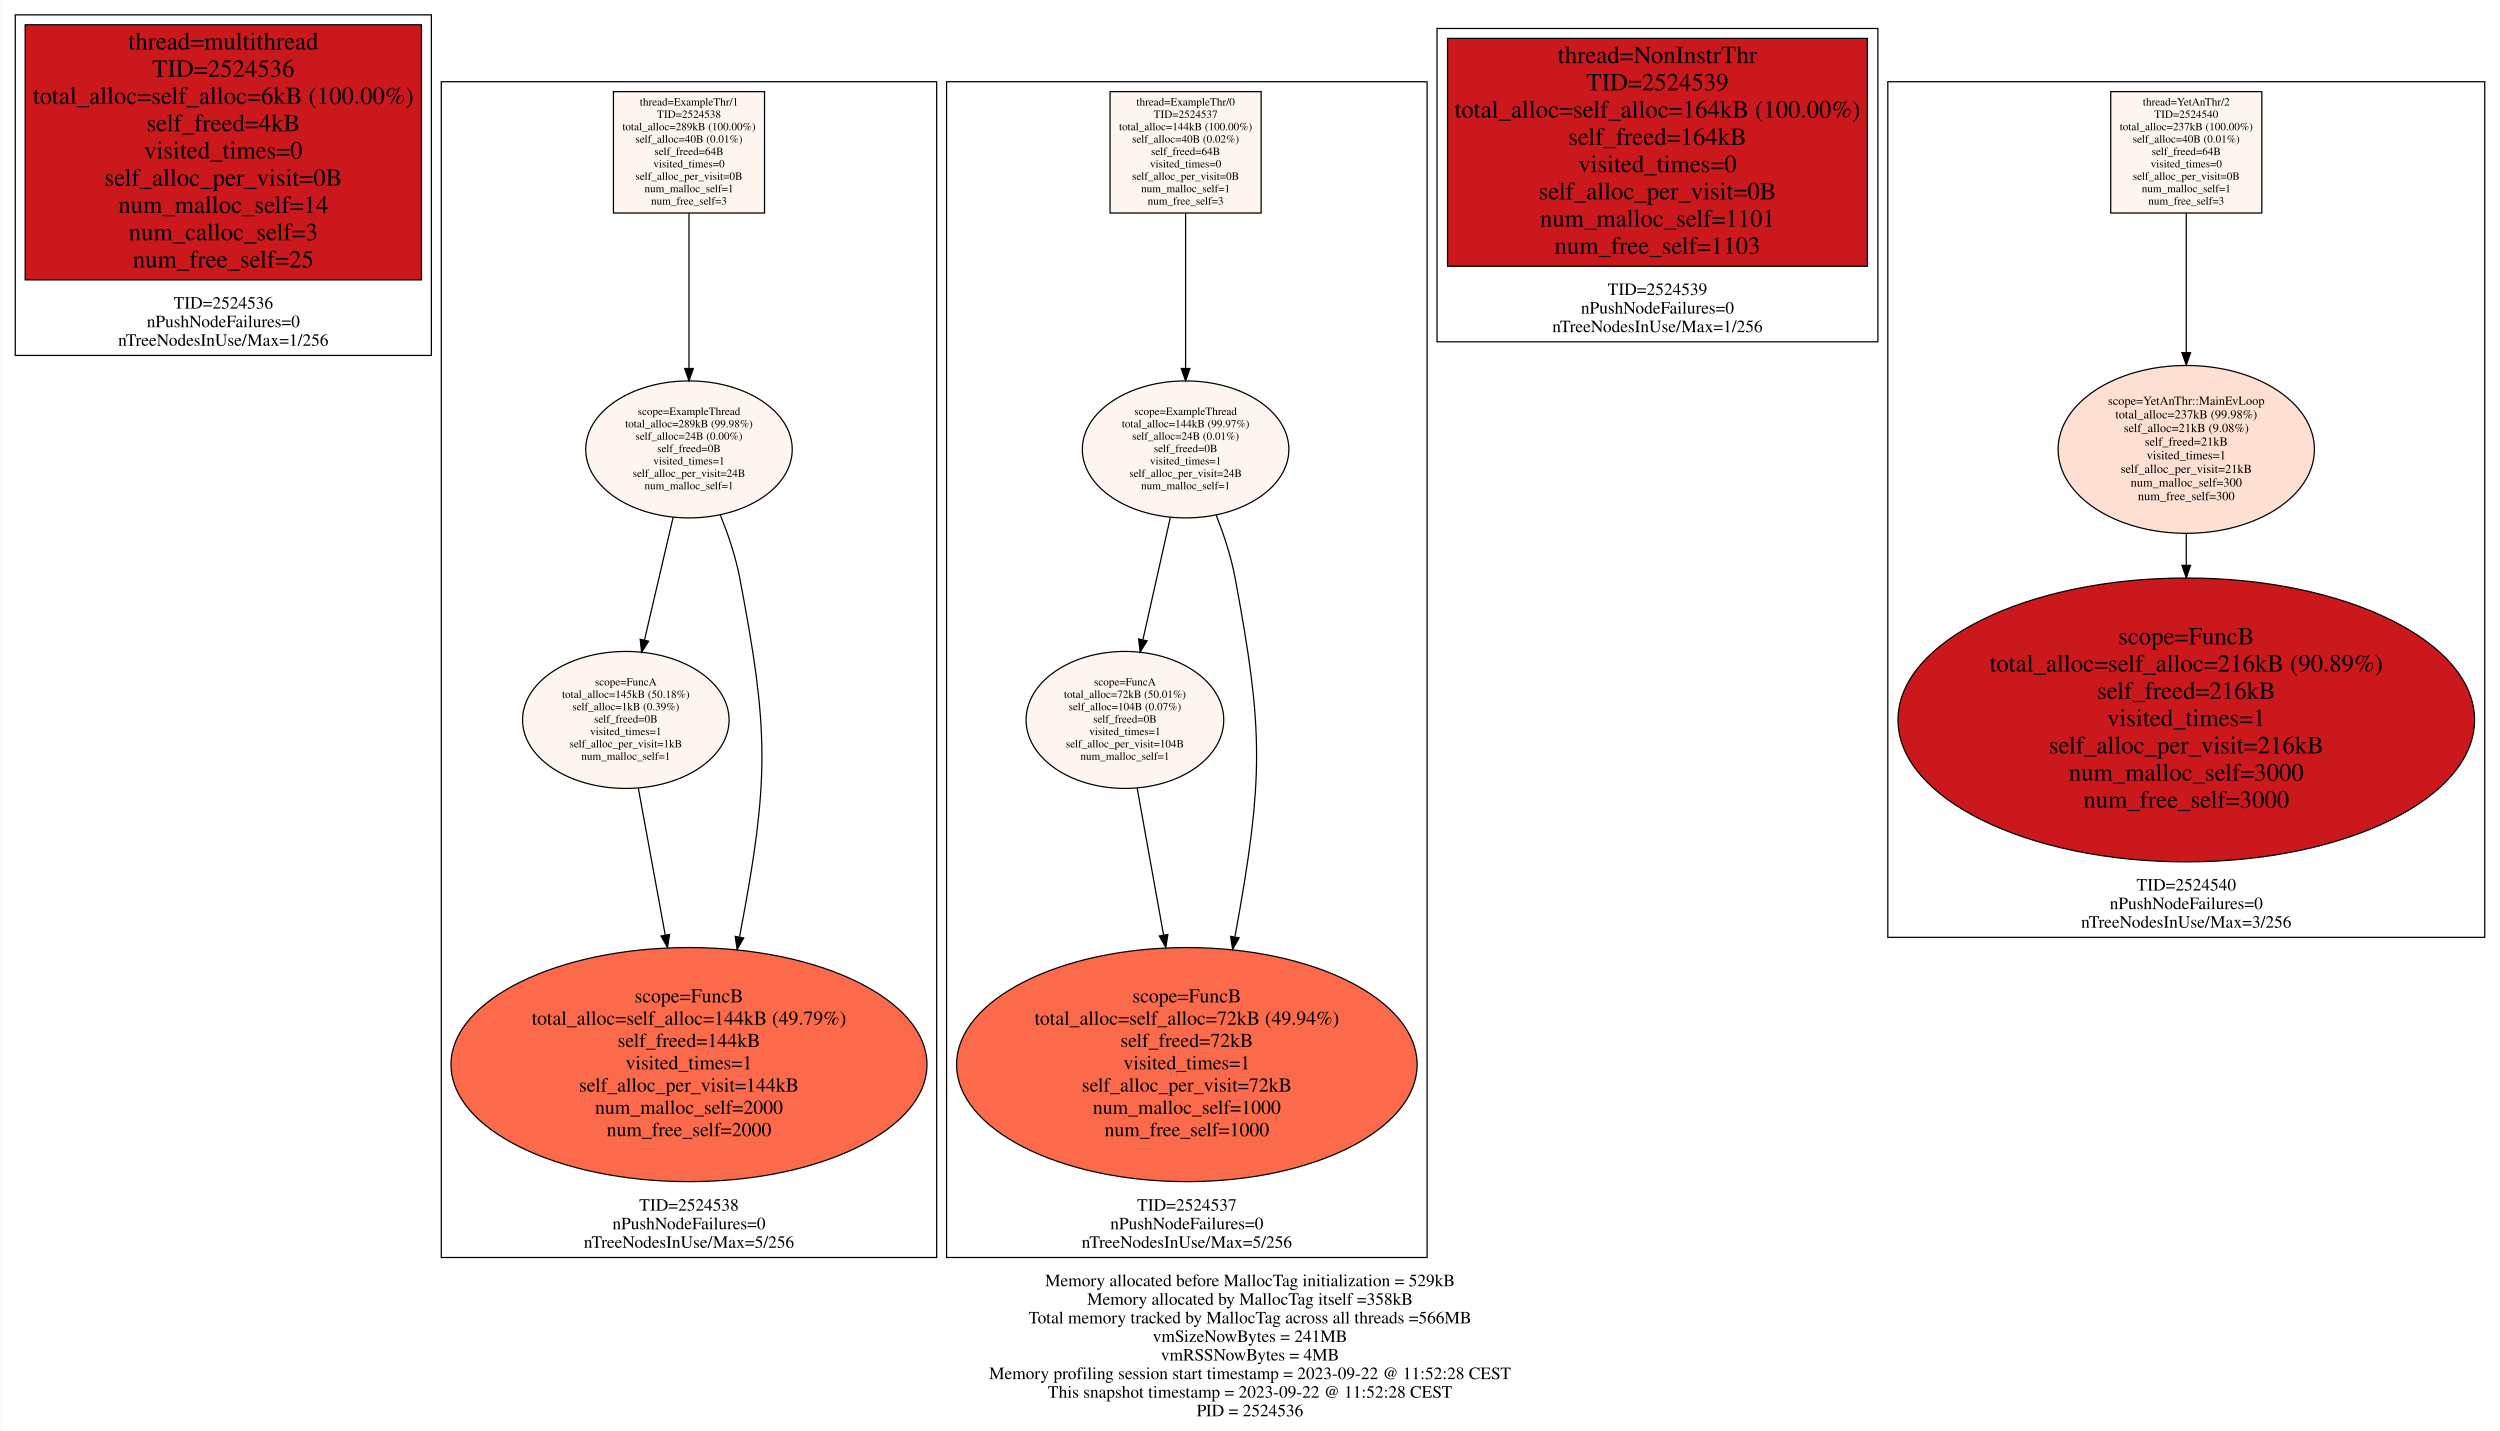
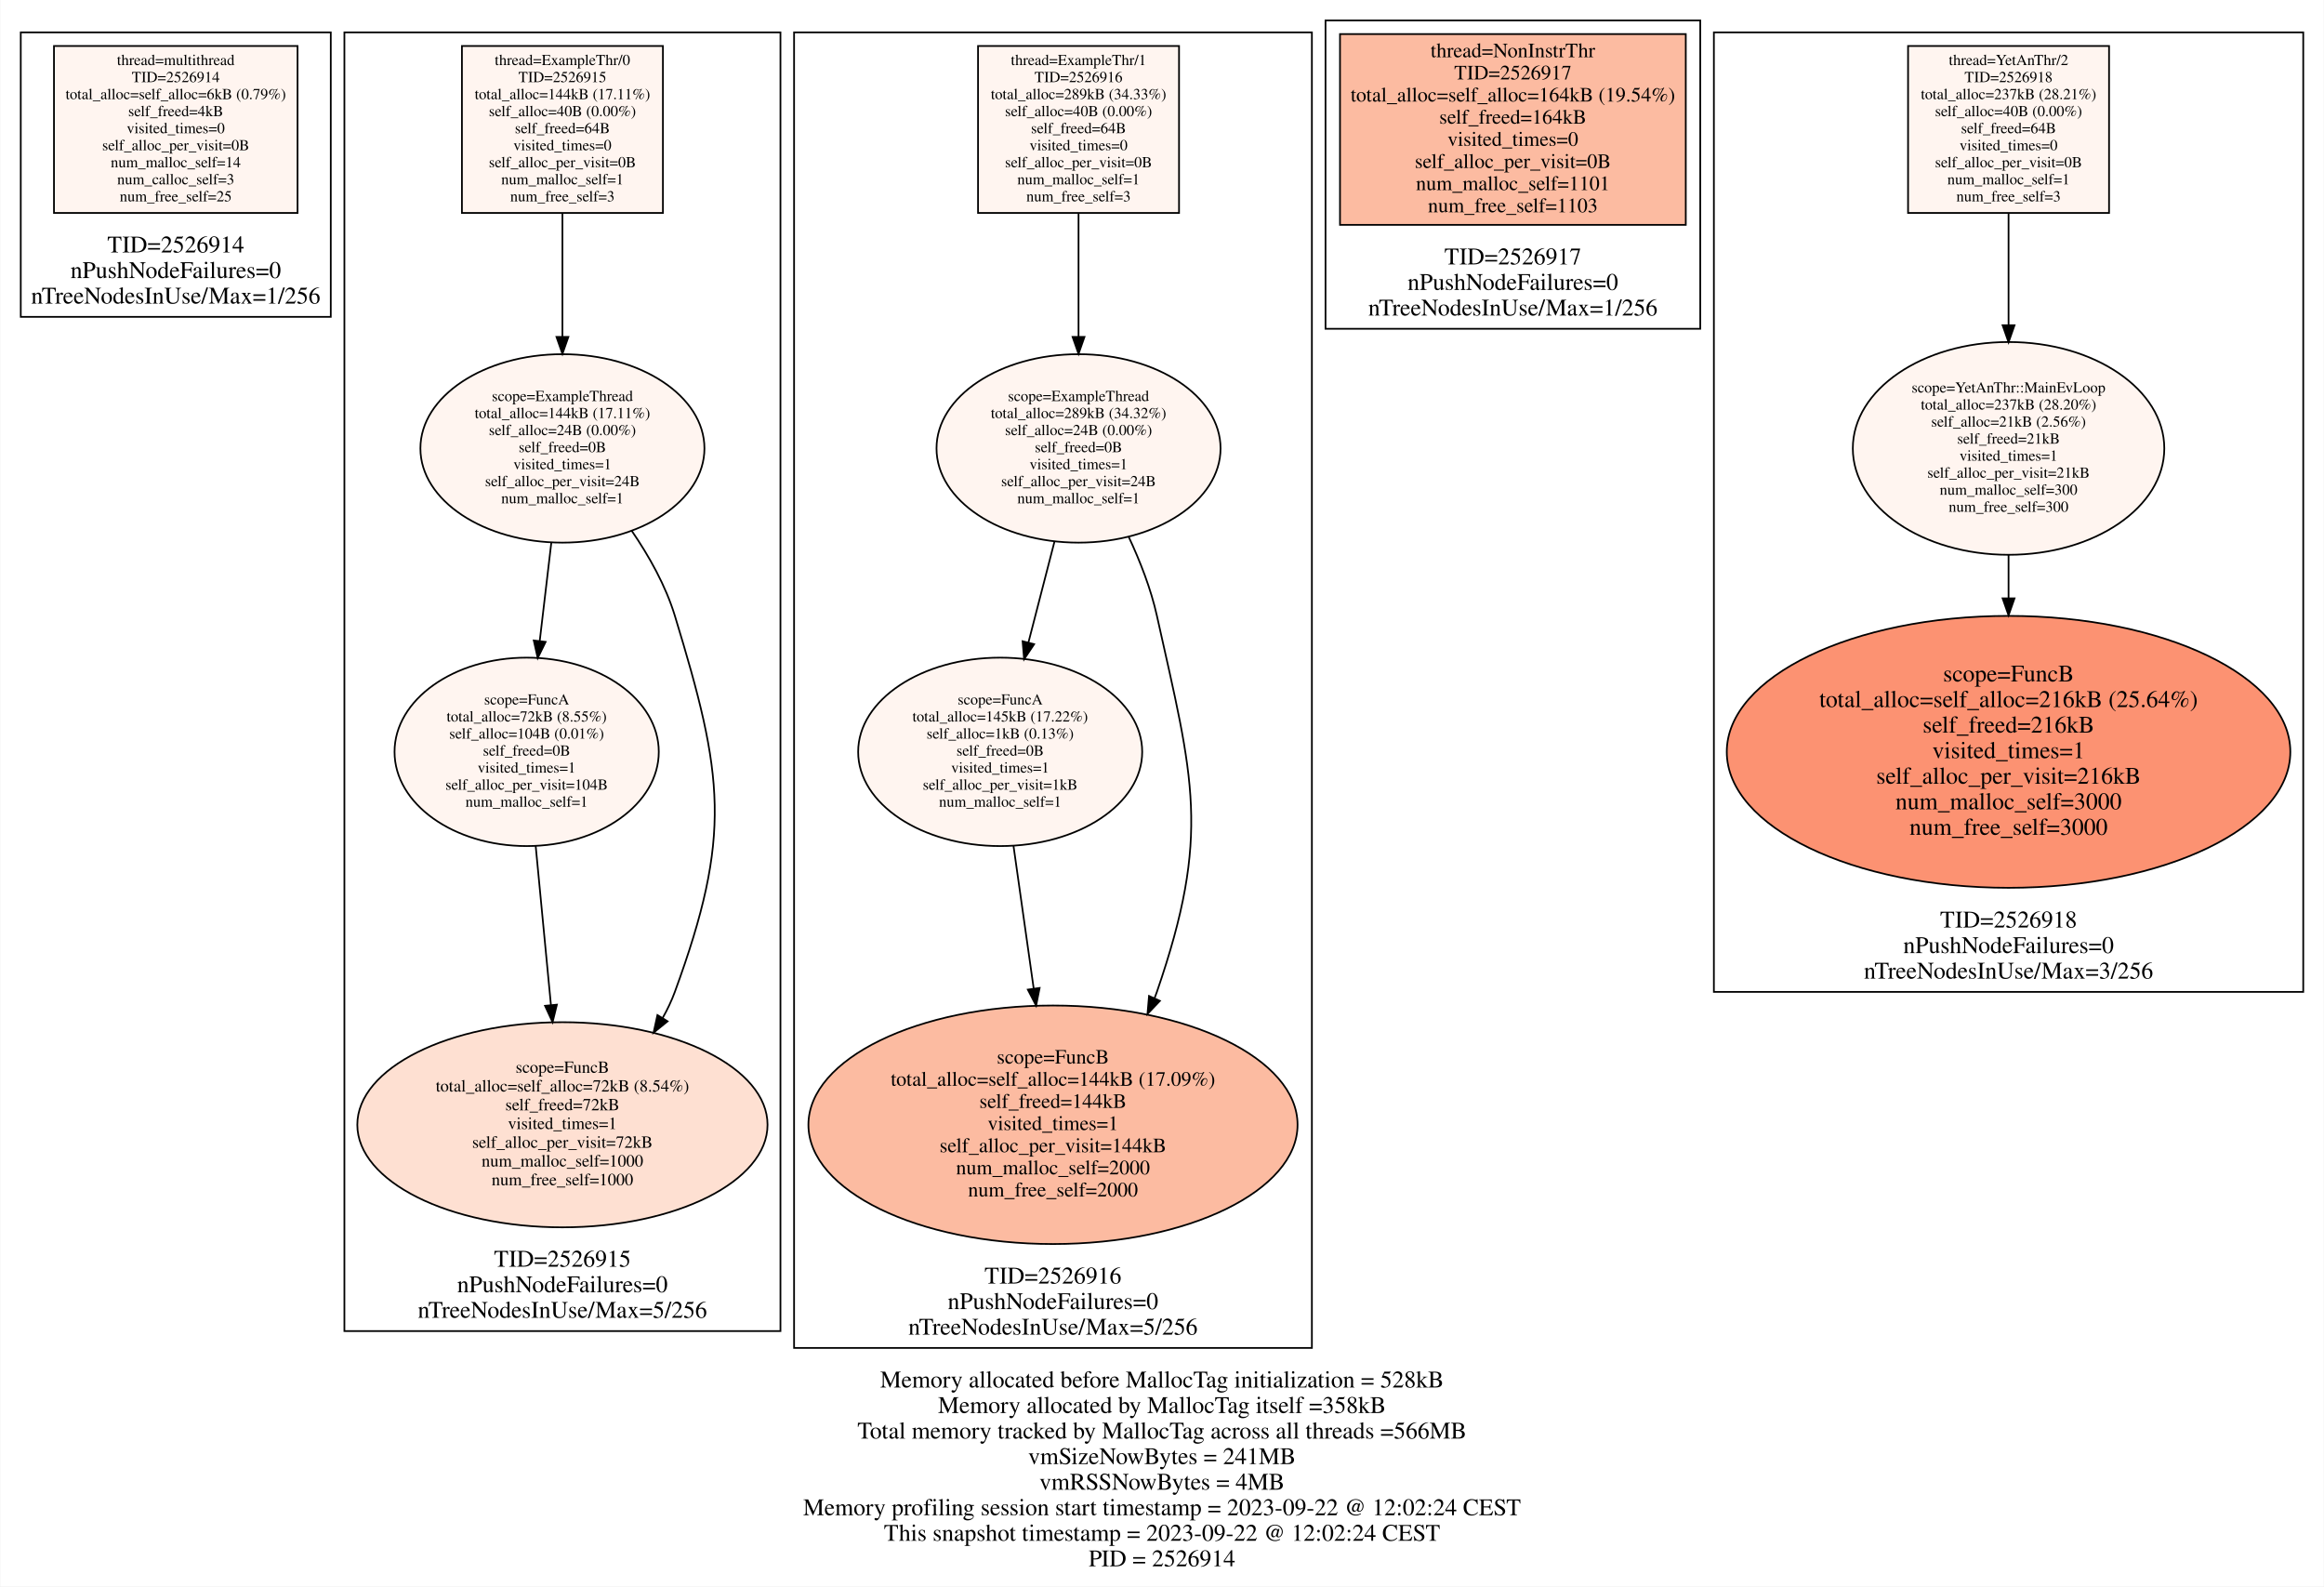
- <svg xmlns="http://www.w3.org/2000/svg" width="2018pt" height="1155pt" viewBox="0.00 0.00 2018.00 1155.37">
-   <g id="graph0" class="graph" transform="scale(1 1) rotate(0) translate(4 1151.372)">
-     <polygon fill="#ffffff" stroke="transparent" points="-4,4 -4,-1151.372 2014,-1151.372 2014,4 -4,4" />
-     <text text-anchor="middle" x="1005" y="-112.8" font-family="Times,serif" font-size="14.00" fill="#000000">Memory allocated before MallocTag initialization = 529kB</text>
-     <text text-anchor="middle" x="1005" y="-97.8" font-family="Times,serif" font-size="14.00" fill="#000000">Memory allocated by MallocTag itself =358kB</text>
-     <text text-anchor="middle" x="1005" y="-82.8" font-family="Times,serif" font-size="14.00" fill="#000000">Total memory tracked by MallocTag across all threads =566MB</text>
-     <text text-anchor="middle" x="1005" y="-67.8" font-family="Times,serif" font-size="14.00" fill="#000000">vmSizeNowBytes = 241MB</text>
-     <text text-anchor="middle" x="1005" y="-52.8" font-family="Times,serif" font-size="14.00" fill="#000000">vmRSSNowBytes = 4MB</text>
-     <text text-anchor="middle" x="1005" y="-37.8" font-family="Times,serif" font-size="14.00" fill="#000000">Memory profiling session start timestamp = 2023-09-22 @ 11:52:28 CEST</text>
-     <text text-anchor="middle" x="1005" y="-22.8" font-family="Times,serif" font-size="14.00" fill="#000000">This snapshot timestamp = 2023-09-22 @ 11:52:28 CEST</text>
-     <text text-anchor="middle" x="1005" y="-7.8" font-family="Times,serif" font-size="14.00" fill="#000000">PID = 2524536</text>
+ <svg xmlns="http://www.w3.org/2000/svg" width="1364pt" height="931pt" viewBox="0.00 0.00 1364.00 931.26">
+   <g id="graph0" class="graph" transform="scale(1 1) rotate(0) translate(4 927.2641)">
+     <polygon fill="#ffffff" stroke="transparent" points="-4,4 -4,-927.264 1360,-927.264 1360,4 -4,4" />
+     <text text-anchor="middle" x="678" y="-112.8" font-family="Times,serif" font-size="14.00" fill="#000000">Memory allocated before MallocTag initialization = 528kB</text>
+     <text text-anchor="middle" x="678" y="-97.8" font-family="Times,serif" font-size="14.00" fill="#000000">Memory allocated by MallocTag itself =358kB</text>
+     <text text-anchor="middle" x="678" y="-82.8" font-family="Times,serif" font-size="14.00" fill="#000000">Total memory tracked by MallocTag across all threads =566MB</text>
+     <text text-anchor="middle" x="678" y="-67.8" font-family="Times,serif" font-size="14.00" fill="#000000">vmSizeNowBytes = 241MB</text>
+     <text text-anchor="middle" x="678" y="-52.8" font-family="Times,serif" font-size="14.00" fill="#000000">vmRSSNowBytes = 4MB</text>
+     <text text-anchor="middle" x="678" y="-37.8" font-family="Times,serif" font-size="14.00" fill="#000000">Memory profiling session start timestamp = 2023-09-22 @ 12:02:24 CEST</text>
+     <text text-anchor="middle" x="678" y="-22.8" font-family="Times,serif" font-size="14.00" fill="#000000">This snapshot timestamp = 2023-09-22 @ 12:02:24 CEST</text>
+     <text text-anchor="middle" x="678" y="-7.8" font-family="Times,serif" font-size="14.00" fill="#000000">PID = 2526914</text>
    <g id="clust1" class="cluster">
-       <polygon fill="none" stroke="#000000" points="8,-864.372 8,-1139.372 344,-1139.372 344,-864.372 8,-864.372" />
-       <text text-anchor="middle" x="176" y="-902.172" font-family="Times,serif" font-size="14.00" fill="#000000">TID=2524536</text>
-       <text text-anchor="middle" x="176" y="-887.172" font-family="Times,serif" font-size="14.00" fill="#000000">nPushNodeFailures=0</text>
-       <text text-anchor="middle" x="176" y="-872.172" font-family="Times,serif" font-size="14.00" fill="#000000">nTreeNodesInUse/Max=1/256</text>
+       <polygon fill="none" stroke="#000000" points="8,-741.264 8,-908.264 190,-908.264 190,-741.264 8,-741.264" />
+       <text text-anchor="middle" x="99" y="-779.064" font-family="Times,serif" font-size="14.00" fill="#000000">TID=2526914</text>
+       <text text-anchor="middle" x="99" y="-764.064" font-family="Times,serif" font-size="14.00" fill="#000000">nPushNodeFailures=0</text>
+       <text text-anchor="middle" x="99" y="-749.064" font-family="Times,serif" font-size="14.00" fill="#000000">nTreeNodesInUse/Max=1/256</text>
    </g>
    <g id="clust2" class="cluster">
-       <polygon fill="none" stroke="#000000" points="352,-136 352,-1085.372 752,-1085.372 752,-136 352,-136" />
-       <text text-anchor="middle" x="552" y="-173.8" font-family="Times,serif" font-size="14.00" fill="#000000">TID=2524538</text>
-       <text text-anchor="middle" x="552" y="-158.8" font-family="Times,serif" font-size="14.00" fill="#000000">nPushNodeFailures=0</text>
-       <text text-anchor="middle" x="552" y="-143.8" font-family="Times,serif" font-size="14.00" fill="#000000">nTreeNodesInUse/Max=5/256</text>
+       <polygon fill="none" stroke="#000000" points="198,-145.899 198,-908.264 454,-908.264 454,-145.899 198,-145.899" />
+       <text text-anchor="middle" x="326" y="-183.7" font-family="Times,serif" font-size="14.00" fill="#000000">TID=2526915</text>
+       <text text-anchor="middle" x="326" y="-168.7" font-family="Times,serif" font-size="14.00" fill="#000000">nPushNodeFailures=0</text>
+       <text text-anchor="middle" x="326" y="-153.7" font-family="Times,serif" font-size="14.00" fill="#000000">nTreeNodesInUse/Max=5/256</text>
    </g>
    <g id="clust3" class="cluster">
-       <polygon fill="none" stroke="#000000" points="760,-136 760,-1085.372 1148,-1085.372 1148,-136 760,-136" />
-       <text text-anchor="middle" x="954" y="-173.8" font-family="Times,serif" font-size="14.00" fill="#000000">TID=2524537</text>
-       <text text-anchor="middle" x="954" y="-158.8" font-family="Times,serif" font-size="14.00" fill="#000000">nPushNodeFailures=0</text>
-       <text text-anchor="middle" x="954" y="-143.8" font-family="Times,serif" font-size="14.00" fill="#000000">nTreeNodesInUse/Max=5/256</text>
+       <polygon fill="none" stroke="#000000" points="462,-136 462,-908.264 766,-908.264 766,-136 462,-136" />
+       <text text-anchor="middle" x="614" y="-173.8" font-family="Times,serif" font-size="14.00" fill="#000000">TID=2526916</text>
+       <text text-anchor="middle" x="614" y="-158.8" font-family="Times,serif" font-size="14.00" fill="#000000">nPushNodeFailures=0</text>
+       <text text-anchor="middle" x="614" y="-143.8" font-family="Times,serif" font-size="14.00" fill="#000000">nTreeNodesInUse/Max=5/256</text>
    </g>
    <g id="clust4" class="cluster">
-       <polygon fill="none" stroke="#000000" points="1156,-875.372 1156,-1128.372 1512,-1128.372 1512,-875.372 1156,-875.372" />
-       <text text-anchor="middle" x="1334" y="-913.172" font-family="Times,serif" font-size="14.00" fill="#000000">TID=2524539</text>
-       <text text-anchor="middle" x="1334" y="-898.172" font-family="Times,serif" font-size="14.00" fill="#000000">nPushNodeFailures=0</text>
-       <text text-anchor="middle" x="1334" y="-883.172" font-family="Times,serif" font-size="14.00" fill="#000000">nTreeNodesInUse/Max=1/256</text>
+       <polygon fill="none" stroke="#000000" points="774,-734.264 774,-915.264 994,-915.264 994,-734.264 774,-734.264" />
+       <text text-anchor="middle" x="884" y="-772.064" font-family="Times,serif" font-size="14.00" fill="#000000">TID=2526917</text>
+       <text text-anchor="middle" x="884" y="-757.064" font-family="Times,serif" font-size="14.00" fill="#000000">nPushNodeFailures=0</text>
+       <text text-anchor="middle" x="884" y="-742.064" font-family="Times,serif" font-size="14.00" fill="#000000">nTreeNodesInUse/Max=1/256</text>
    </g>
    <g id="clust5" class="cluster">
-       <polygon fill="none" stroke="#000000" points="1520,-394.505 1520,-1085.372 2002,-1085.372 2002,-394.505 1520,-394.505" />
-       <text text-anchor="middle" x="1761" y="-432.305" font-family="Times,serif" font-size="14.00" fill="#000000">TID=2524540</text>
-       <text text-anchor="middle" x="1761" y="-417.305" font-family="Times,serif" font-size="14.00" fill="#000000">nPushNodeFailures=0</text>
-       <text text-anchor="middle" x="1761" y="-402.305" font-family="Times,serif" font-size="14.00" fill="#000000">nTreeNodesInUse/Max=3/256</text>
+       <polygon fill="none" stroke="#000000" points="1002,-345.007 1002,-908.264 1348,-908.264 1348,-345.007 1002,-345.007" />
+       <text text-anchor="middle" x="1175" y="-382.807" font-family="Times,serif" font-size="14.00" fill="#000000">TID=2526918</text>
+       <text text-anchor="middle" x="1175" y="-367.807" font-family="Times,serif" font-size="14.00" fill="#000000">nPushNodeFailures=0</text>
+       <text text-anchor="middle" x="1175" y="-352.807" font-family="Times,serif" font-size="14.00" fill="#000000">nTreeNodesInUse/Max=3/256</text>
    </g>
    <g id="node1" class="node">
-       <polygon fill="#cb181d" stroke="#000000" points="336,-1131.372 16,-1131.372 16,-925.372 336,-925.372 336,-1131.372" />
-       <text text-anchor="middle" x="176" y="-1111.372" font-family="Times,serif" font-size="20.00" fill="#000000">thread=multithread</text>
-       <text text-anchor="middle" x="176" y="-1089.372" font-family="Times,serif" font-size="20.00" fill="#000000">TID=2524536</text>
-       <text text-anchor="middle" x="176" y="-1067.372" font-family="Times,serif" font-size="20.00" fill="#000000">total_alloc=self_alloc=6kB (100.00%)</text>
-       <text text-anchor="middle" x="176" y="-1045.372" font-family="Times,serif" font-size="20.00" fill="#000000">self_freed=4kB</text>
-       <text text-anchor="middle" x="176" y="-1023.372" font-family="Times,serif" font-size="20.00" fill="#000000">visited_times=0</text>
-       <text text-anchor="middle" x="176" y="-1001.372" font-family="Times,serif" font-size="20.00" fill="#000000">self_alloc_per_visit=0B</text>
-       <text text-anchor="middle" x="176" y="-979.372" font-family="Times,serif" font-size="20.00" fill="#000000">num_malloc_self=14</text>
-       <text text-anchor="middle" x="176" y="-957.372" font-family="Times,serif" font-size="20.00" fill="#000000">num_calloc_self=3</text>
-       <text text-anchor="middle" x="176" y="-935.372" font-family="Times,serif" font-size="20.00" fill="#000000">num_free_self=25</text>
+       <polygon fill="#fff5f0" stroke="#000000" points="170.5,-900.264 27.5,-900.264 27.5,-802.264 170.5,-802.264 170.5,-900.264" />
+       <text text-anchor="middle" x="99" y="-889.064" font-family="Times,serif" font-size="9.00" fill="#000000">thread=multithread</text>
+       <text text-anchor="middle" x="99" y="-879.064" font-family="Times,serif" font-size="9.00" fill="#000000">TID=2526914</text>
+       <text text-anchor="middle" x="99" y="-869.064" font-family="Times,serif" font-size="9.00" fill="#000000">total_alloc=self_alloc=6kB (0.79%)</text>
+       <text text-anchor="middle" x="99" y="-859.064" font-family="Times,serif" font-size="9.00" fill="#000000">self_freed=4kB</text>
+       <text text-anchor="middle" x="99" y="-849.064" font-family="Times,serif" font-size="9.00" fill="#000000">visited_times=0</text>
+       <text text-anchor="middle" x="99" y="-839.064" font-family="Times,serif" font-size="9.00" fill="#000000">self_alloc_per_visit=0B</text>
+       <text text-anchor="middle" x="99" y="-829.064" font-family="Times,serif" font-size="9.00" fill="#000000">num_malloc_self=14</text>
+       <text text-anchor="middle" x="99" y="-819.064" font-family="Times,serif" font-size="9.00" fill="#000000">num_calloc_self=3</text>
+       <text text-anchor="middle" x="99" y="-809.064" font-family="Times,serif" font-size="9.00" fill="#000000">num_free_self=25</text>
    </g>
    <g id="node2" class="node">
-       <polygon fill="#fff5f0" stroke="#000000" points="613,-1077.372 491,-1077.372 491,-979.372 613,-979.372 613,-1077.372" />
-       <text text-anchor="middle" x="552" y="-1066.172" font-family="Times,serif" font-size="9.00" fill="#000000">thread=ExampleThr/1</text>
-       <text text-anchor="middle" x="552" y="-1056.172" font-family="Times,serif" font-size="9.00" fill="#000000">TID=2524538</text>
-       <text text-anchor="middle" x="552" y="-1046.172" font-family="Times,serif" font-size="9.00" fill="#000000">total_alloc=289kB (100.00%)</text>
-       <text text-anchor="middle" x="552" y="-1036.172" font-family="Times,serif" font-size="9.00" fill="#000000">self_alloc=40B (0.01%)</text>
-       <text text-anchor="middle" x="552" y="-1026.172" font-family="Times,serif" font-size="9.00" fill="#000000">self_freed=64B</text>
-       <text text-anchor="middle" x="552" y="-1016.172" font-family="Times,serif" font-size="9.00" fill="#000000">visited_times=0</text>
-       <text text-anchor="middle" x="552" y="-1006.172" font-family="Times,serif" font-size="9.00" fill="#000000">self_alloc_per_visit=0B</text>
-       <text text-anchor="middle" x="552" y="-996.172" font-family="Times,serif" font-size="9.00" fill="#000000">num_malloc_self=1</text>
-       <text text-anchor="middle" x="552" y="-986.172" font-family="Times,serif" font-size="9.00" fill="#000000">num_free_self=3</text>
+       <polygon fill="#fff5f0" stroke="#000000" points="385,-900.264 267,-900.264 267,-802.264 385,-802.264 385,-900.264" />
+       <text text-anchor="middle" x="326" y="-889.064" font-family="Times,serif" font-size="9.00" fill="#000000">thread=ExampleThr/0</text>
+       <text text-anchor="middle" x="326" y="-879.064" font-family="Times,serif" font-size="9.00" fill="#000000">TID=2526915</text>
+       <text text-anchor="middle" x="326" y="-869.064" font-family="Times,serif" font-size="9.00" fill="#000000">total_alloc=144kB (17.11%)</text>
+       <text text-anchor="middle" x="326" y="-859.064" font-family="Times,serif" font-size="9.00" fill="#000000">self_alloc=40B (0.00%)</text>
+       <text text-anchor="middle" x="326" y="-849.064" font-family="Times,serif" font-size="9.00" fill="#000000">self_freed=64B</text>
+       <text text-anchor="middle" x="326" y="-839.064" font-family="Times,serif" font-size="9.00" fill="#000000">visited_times=0</text>
+       <text text-anchor="middle" x="326" y="-829.064" font-family="Times,serif" font-size="9.00" fill="#000000">self_alloc_per_visit=0B</text>
+       <text text-anchor="middle" x="326" y="-819.064" font-family="Times,serif" font-size="9.00" fill="#000000">num_malloc_self=1</text>
+       <text text-anchor="middle" x="326" y="-809.064" font-family="Times,serif" font-size="9.00" fill="#000000">num_free_self=3</text>
    </g>
    <g id="node3" class="node">
-       <ellipse fill="#fff5f0" stroke="#000000" cx="552" cy="-788.49" rx="83.377" ry="55.309" />
-       <text text-anchor="middle" x="552" y="-816.289" font-family="Times,serif" font-size="9.00" fill="#000000">scope=ExampleThread</text>
-       <text text-anchor="middle" x="552" y="-806.289" font-family="Times,serif" font-size="9.00" fill="#000000">total_alloc=289kB (99.98%)</text>
-       <text text-anchor="middle" x="552" y="-796.289" font-family="Times,serif" font-size="9.00" fill="#000000">self_alloc=24B (0.00%)</text>
-       <text text-anchor="middle" x="552" y="-786.289" font-family="Times,serif" font-size="9.00" fill="#000000">self_freed=0B</text>
-       <text text-anchor="middle" x="552" y="-776.289" font-family="Times,serif" font-size="9.00" fill="#000000">visited_times=1</text>
-       <text text-anchor="middle" x="552" y="-766.289" font-family="Times,serif" font-size="9.00" fill="#000000">self_alloc_per_visit=24B</text>
-       <text text-anchor="middle" x="552" y="-756.289" font-family="Times,serif" font-size="9.00" fill="#000000">num_malloc_self=1</text>
+       <ellipse fill="#fff5f0" stroke="#000000" cx="326" cy="-664.039" rx="83.377" ry="55.309" />
+       <text text-anchor="middle" x="326" y="-691.839" font-family="Times,serif" font-size="9.00" fill="#000000">scope=ExampleThread</text>
+       <text text-anchor="middle" x="326" y="-681.839" font-family="Times,serif" font-size="9.00" fill="#000000">total_alloc=144kB (17.11%)</text>
+       <text text-anchor="middle" x="326" y="-671.839" font-family="Times,serif" font-size="9.00" fill="#000000">self_alloc=24B (0.00%)</text>
+       <text text-anchor="middle" x="326" y="-661.839" font-family="Times,serif" font-size="9.00" fill="#000000">self_freed=0B</text>
+       <text text-anchor="middle" x="326" y="-651.839" font-family="Times,serif" font-size="9.00" fill="#000000">visited_times=1</text>
+       <text text-anchor="middle" x="326" y="-641.839" font-family="Times,serif" font-size="9.00" fill="#000000">self_alloc_per_visit=24B</text>
+       <text text-anchor="middle" x="326" y="-631.839" font-family="Times,serif" font-size="9.00" fill="#000000">num_malloc_self=1</text>
    </g>
    <g id="edge1" class="edge">
-       <path fill="none" stroke="#000000" d="M552,-979.249C552,-943.06 552,-893.469 552,-853.922" />
-       <polygon fill="#000000" stroke="#000000" points="555.5,-853.837 552,-843.837 548.5,-853.837 555.5,-853.837" />
+       <path fill="none" stroke="#000000" d="M326,-802.073C326,-779.89 326,-753.374 326,-729.538" />
+       <polygon fill="#000000" stroke="#000000" points="329.5,-729.508 326,-719.508 322.5,-729.508 329.5,-729.508" />
    </g>
    <g id="node4" class="node">
-       <ellipse fill="#fff5f0" stroke="#000000" cx="501" cy="-570.056" rx="83.377" ry="55.309" />
-       <text text-anchor="middle" x="501" y="-597.856" font-family="Times,serif" font-size="9.00" fill="#000000">scope=FuncA</text>
-       <text text-anchor="middle" x="501" y="-587.856" font-family="Times,serif" font-size="9.00" fill="#000000">total_alloc=145kB (50.18%)</text>
-       <text text-anchor="middle" x="501" y="-577.856" font-family="Times,serif" font-size="9.00" fill="#000000">self_alloc=1kB (0.39%)</text>
-       <text text-anchor="middle" x="501" y="-567.856" font-family="Times,serif" font-size="9.00" fill="#000000">self_freed=0B</text>
-       <text text-anchor="middle" x="501" y="-557.856" font-family="Times,serif" font-size="9.00" fill="#000000">visited_times=1</text>
-       <text text-anchor="middle" x="501" y="-547.856" font-family="Times,serif" font-size="9.00" fill="#000000">self_alloc_per_visit=1kB</text>
-       <text text-anchor="middle" x="501" y="-537.856" font-family="Times,serif" font-size="9.00" fill="#000000">num_malloc_self=1</text>
+       <ellipse fill="#fff5f0" stroke="#000000" cx="305" cy="-485.91" rx="77.564" ry="55.309" />
+       <text text-anchor="middle" x="305" y="-513.71" font-family="Times,serif" font-size="9.00" fill="#000000">scope=FuncA</text>
+       <text text-anchor="middle" x="305" y="-503.71" font-family="Times,serif" font-size="9.00" fill="#000000">total_alloc=72kB (8.55%)</text>
+       <text text-anchor="middle" x="305" y="-493.71" font-family="Times,serif" font-size="9.00" fill="#000000">self_alloc=104B (0.01%)</text>
+       <text text-anchor="middle" x="305" y="-483.71" font-family="Times,serif" font-size="9.00" fill="#000000">self_freed=0B</text>
+       <text text-anchor="middle" x="305" y="-473.71" font-family="Times,serif" font-size="9.00" fill="#000000">visited_times=1</text>
+       <text text-anchor="middle" x="305" y="-463.71" font-family="Times,serif" font-size="9.00" fill="#000000">self_alloc_per_visit=104B</text>
+       <text text-anchor="middle" x="305" y="-453.71" font-family="Times,serif" font-size="9.00" fill="#000000">num_malloc_self=1</text>
    </g>
    <g id="edge2" class="edge">
-       <path fill="none" stroke="#000000" d="M539.262,-733.933C532.234,-703.831 523.463,-666.264 516.092,-634.696" />
-       <polygon fill="#000000" stroke="#000000" points="519.434,-633.616 513.752,-624.674 512.618,-635.208 519.434,-633.616" />
+       <path fill="none" stroke="#000000" d="M319.471,-608.654C317.317,-590.388 314.902,-569.905 312.672,-550.983" />
+       <polygon fill="#000000" stroke="#000000" points="316.136,-550.476 311.489,-540.954 309.184,-551.295 316.136,-550.476" />
    </g>
    <g id="node5" class="node">
-       <ellipse fill="#fb6a4a" stroke="#000000" cx="552" cy="-291.752" rx="192.166" ry="94.505" />
-       <text text-anchor="middle" x="552" y="-341.952" font-family="Times,serif" font-size="16.00" fill="#000000">scope=FuncB</text>
-       <text text-anchor="middle" x="552" y="-323.952" font-family="Times,serif" font-size="16.00" fill="#000000">total_alloc=self_alloc=144kB (49.79%)</text>
-       <text text-anchor="middle" x="552" y="-305.952" font-family="Times,serif" font-size="16.00" fill="#000000">self_freed=144kB</text>
-       <text text-anchor="middle" x="552" y="-287.952" font-family="Times,serif" font-size="16.00" fill="#000000">visited_times=1</text>
-       <text text-anchor="middle" x="552" y="-269.952" font-family="Times,serif" font-size="16.00" fill="#000000">self_alloc_per_visit=144kB</text>
-       <text text-anchor="middle" x="552" y="-251.952" font-family="Times,serif" font-size="16.00" fill="#000000">num_malloc_self=2000</text>
-       <text text-anchor="middle" x="552" y="-233.952" font-family="Times,serif" font-size="16.00" fill="#000000">num_free_self=2000</text>
+       <ellipse fill="#fee0d2" stroke="#000000" cx="326" cy="-267.004" rx="120.417" ry="60.208" />
+       <text text-anchor="middle" x="326" y="-297.504" font-family="Times,serif" font-size="10.00" fill="#000000">scope=FuncB</text>
+       <text text-anchor="middle" x="326" y="-286.504" font-family="Times,serif" font-size="10.00" fill="#000000">total_alloc=self_alloc=72kB (8.54%)</text>
+       <text text-anchor="middle" x="326" y="-275.504" font-family="Times,serif" font-size="10.00" fill="#000000">self_freed=72kB</text>
+       <text text-anchor="middle" x="326" y="-264.504" font-family="Times,serif" font-size="10.00" fill="#000000">visited_times=1</text>
+       <text text-anchor="middle" x="326" y="-253.504" font-family="Times,serif" font-size="10.00" fill="#000000">self_alloc_per_visit=72kB</text>
+       <text text-anchor="middle" x="326" y="-242.504" font-family="Times,serif" font-size="10.00" fill="#000000">num_malloc_self=1000</text>
+       <text text-anchor="middle" x="326" y="-231.504" font-family="Times,serif" font-size="10.00" fill="#000000">num_free_self=1000</text>
    </g>
    <g id="edge3" class="edge">
-       <path fill="none" stroke="#000000" d="M577.248,-735.722C583.704,-719.679 589.74,-701.75 593,-684.607 616.48,-561.159 617.301,-523.051 592.834,-395.014" />
-       <polygon fill="#000000" stroke="#000000" points="596.199,-393.978 590.871,-384.821 589.326,-395.303 596.199,-393.978" />
+       <path fill="none" stroke="#000000" d="M366.637,-615.757C376.96,-600.699 386.64,-583.402 392,-565.813 420.609,-471.94 425.754,-437.156 392,-345.007 390.093,-339.802 387.669,-334.705 384.881,-329.768" />
+       <polygon fill="#000000" stroke="#000000" points="387.737,-327.732 379.504,-321.064 381.782,-331.411 387.737,-327.732" />
    </g>
    <g id="edge4" class="edge">
-       <path fill="none" stroke="#000000" d="M511.076,-515.072C517.284,-481.193 525.447,-436.653 532.847,-396.269" />
-       <polygon fill="#000000" stroke="#000000" points="536.301,-396.839 534.661,-386.372 529.415,-395.577 536.301,-396.839" />
+       <path fill="none" stroke="#000000" d="M310.299,-430.671C313.017,-402.336 316.358,-367.516 319.258,-337.287" />
+       <polygon fill="#000000" stroke="#000000" points="322.752,-337.517 320.223,-327.228 315.784,-336.848 322.752,-337.517" />
    </g>
    <g id="node6" class="node">
-       <polygon fill="#fff5f0" stroke="#000000" points="1014,-1077.372 892,-1077.372 892,-979.372 1014,-979.372 1014,-1077.372" />
-       <text text-anchor="middle" x="953" y="-1066.172" font-family="Times,serif" font-size="9.00" fill="#000000">thread=ExampleThr/0</text>
-       <text text-anchor="middle" x="953" y="-1056.172" font-family="Times,serif" font-size="9.00" fill="#000000">TID=2524537</text>
-       <text text-anchor="middle" x="953" y="-1046.172" font-family="Times,serif" font-size="9.00" fill="#000000">total_alloc=144kB (100.00%)</text>
-       <text text-anchor="middle" x="953" y="-1036.172" font-family="Times,serif" font-size="9.00" fill="#000000">self_alloc=40B (0.02%)</text>
-       <text text-anchor="middle" x="953" y="-1026.172" font-family="Times,serif" font-size="9.00" fill="#000000">self_freed=64B</text>
-       <text text-anchor="middle" x="953" y="-1016.172" font-family="Times,serif" font-size="9.00" fill="#000000">visited_times=0</text>
-       <text text-anchor="middle" x="953" y="-1006.172" font-family="Times,serif" font-size="9.00" fill="#000000">self_alloc_per_visit=0B</text>
-       <text text-anchor="middle" x="953" y="-996.172" font-family="Times,serif" font-size="9.00" fill="#000000">num_malloc_self=1</text>
-       <text text-anchor="middle" x="953" y="-986.172" font-family="Times,serif" font-size="9.00" fill="#000000">num_free_self=3</text>
+       <polygon fill="#fff5f0" stroke="#000000" points="688,-900.264 570,-900.264 570,-802.264 688,-802.264 688,-900.264" />
+       <text text-anchor="middle" x="629" y="-889.064" font-family="Times,serif" font-size="9.00" fill="#000000">thread=ExampleThr/1</text>
+       <text text-anchor="middle" x="629" y="-879.064" font-family="Times,serif" font-size="9.00" fill="#000000">TID=2526916</text>
+       <text text-anchor="middle" x="629" y="-869.064" font-family="Times,serif" font-size="9.00" fill="#000000">total_alloc=289kB (34.33%)</text>
+       <text text-anchor="middle" x="629" y="-859.064" font-family="Times,serif" font-size="9.00" fill="#000000">self_alloc=40B (0.00%)</text>
+       <text text-anchor="middle" x="629" y="-849.064" font-family="Times,serif" font-size="9.00" fill="#000000">self_freed=64B</text>
+       <text text-anchor="middle" x="629" y="-839.064" font-family="Times,serif" font-size="9.00" fill="#000000">visited_times=0</text>
+       <text text-anchor="middle" x="629" y="-829.064" font-family="Times,serif" font-size="9.00" fill="#000000">self_alloc_per_visit=0B</text>
+       <text text-anchor="middle" x="629" y="-819.064" font-family="Times,serif" font-size="9.00" fill="#000000">num_malloc_self=1</text>
+       <text text-anchor="middle" x="629" y="-809.064" font-family="Times,serif" font-size="9.00" fill="#000000">num_free_self=3</text>
    </g>
    <g id="node7" class="node">
-       <ellipse fill="#fff5f0" stroke="#000000" cx="953" cy="-788.49" rx="83.377" ry="55.309" />
-       <text text-anchor="middle" x="953" y="-816.289" font-family="Times,serif" font-size="9.00" fill="#000000">scope=ExampleThread</text>
-       <text text-anchor="middle" x="953" y="-806.289" font-family="Times,serif" font-size="9.00" fill="#000000">total_alloc=144kB (99.97%)</text>
-       <text text-anchor="middle" x="953" y="-796.289" font-family="Times,serif" font-size="9.00" fill="#000000">self_alloc=24B (0.01%)</text>
-       <text text-anchor="middle" x="953" y="-786.289" font-family="Times,serif" font-size="9.00" fill="#000000">self_freed=0B</text>
-       <text text-anchor="middle" x="953" y="-776.289" font-family="Times,serif" font-size="9.00" fill="#000000">visited_times=1</text>
-       <text text-anchor="middle" x="953" y="-766.289" font-family="Times,serif" font-size="9.00" fill="#000000">self_alloc_per_visit=24B</text>
-       <text text-anchor="middle" x="953" y="-756.289" font-family="Times,serif" font-size="9.00" fill="#000000">num_malloc_self=1</text>
+       <ellipse fill="#fff5f0" stroke="#000000" cx="629" cy="-664.039" rx="83.377" ry="55.309" />
+       <text text-anchor="middle" x="629" y="-691.839" font-family="Times,serif" font-size="9.00" fill="#000000">scope=ExampleThread</text>
+       <text text-anchor="middle" x="629" y="-681.839" font-family="Times,serif" font-size="9.00" fill="#000000">total_alloc=289kB (34.32%)</text>
+       <text text-anchor="middle" x="629" y="-671.839" font-family="Times,serif" font-size="9.00" fill="#000000">self_alloc=24B (0.00%)</text>
+       <text text-anchor="middle" x="629" y="-661.839" font-family="Times,serif" font-size="9.00" fill="#000000">self_freed=0B</text>
+       <text text-anchor="middle" x="629" y="-651.839" font-family="Times,serif" font-size="9.00" fill="#000000">visited_times=1</text>
+       <text text-anchor="middle" x="629" y="-641.839" font-family="Times,serif" font-size="9.00" fill="#000000">self_alloc_per_visit=24B</text>
+       <text text-anchor="middle" x="629" y="-631.839" font-family="Times,serif" font-size="9.00" fill="#000000">num_malloc_self=1</text>
    </g>
    <g id="edge5" class="edge">
-       <path fill="none" stroke="#000000" d="M953,-979.249C953,-943.06 953,-893.469 953,-853.922" />
-       <polygon fill="#000000" stroke="#000000" points="956.5,-853.837 953,-843.837 949.5,-853.837 956.5,-853.837" />
+       <path fill="none" stroke="#000000" d="M629,-802.073C629,-779.89 629,-753.374 629,-729.538" />
+       <polygon fill="#000000" stroke="#000000" points="632.5,-729.508 629,-719.508 625.5,-729.508 632.5,-729.508" />
    </g>
    <g id="node8" class="node">
-       <ellipse fill="#fff5f0" stroke="#000000" cx="904" cy="-570.056" rx="79.806" ry="55.309" />
-       <text text-anchor="middle" x="904" y="-597.856" font-family="Times,serif" font-size="9.00" fill="#000000">scope=FuncA</text>
-       <text text-anchor="middle" x="904" y="-587.856" font-family="Times,serif" font-size="9.00" fill="#000000">total_alloc=72kB (50.01%)</text>
-       <text text-anchor="middle" x="904" y="-577.856" font-family="Times,serif" font-size="9.00" fill="#000000">self_alloc=104B (0.07%)</text>
-       <text text-anchor="middle" x="904" y="-567.856" font-family="Times,serif" font-size="9.00" fill="#000000">self_freed=0B</text>
-       <text text-anchor="middle" x="904" y="-557.856" font-family="Times,serif" font-size="9.00" fill="#000000">visited_times=1</text>
-       <text text-anchor="middle" x="904" y="-547.856" font-family="Times,serif" font-size="9.00" fill="#000000">self_alloc_per_visit=104B</text>
-       <text text-anchor="middle" x="904" y="-537.856" font-family="Times,serif" font-size="9.00" fill="#000000">num_malloc_self=1</text>
+       <ellipse fill="#fff5f0" stroke="#000000" cx="583" cy="-485.91" rx="83.377" ry="55.309" />
+       <text text-anchor="middle" x="583" y="-513.71" font-family="Times,serif" font-size="9.00" fill="#000000">scope=FuncA</text>
+       <text text-anchor="middle" x="583" y="-503.71" font-family="Times,serif" font-size="9.00" fill="#000000">total_alloc=145kB (17.22%)</text>
+       <text text-anchor="middle" x="583" y="-493.71" font-family="Times,serif" font-size="9.00" fill="#000000">self_alloc=1kB (0.13%)</text>
+       <text text-anchor="middle" x="583" y="-483.71" font-family="Times,serif" font-size="9.00" fill="#000000">self_freed=0B</text>
+       <text text-anchor="middle" x="583" y="-473.71" font-family="Times,serif" font-size="9.00" fill="#000000">visited_times=1</text>
+       <text text-anchor="middle" x="583" y="-463.71" font-family="Times,serif" font-size="9.00" fill="#000000">self_alloc_per_visit=1kB</text>
+       <text text-anchor="middle" x="583" y="-453.71" font-family="Times,serif" font-size="9.00" fill="#000000">num_malloc_self=1</text>
    </g>
    <g id="edge6" class="edge">
-       <path fill="none" stroke="#000000" d="M940.698,-733.651C933.971,-703.66 925.596,-666.325 918.545,-634.896" />
-       <polygon fill="#000000" stroke="#000000" points="921.911,-633.908 916.307,-624.917 915.08,-635.44 921.911,-633.908" />
+       <path fill="none" stroke="#000000" d="M614.948,-609.626C610.089,-590.808 604.598,-569.545 599.556,-550.022" />
+       <polygon fill="#000000" stroke="#000000" points="602.934,-549.103 597.045,-540.296 596.156,-550.854 602.934,-549.103" />
    </g>
    <g id="node9" class="node">
-       <ellipse fill="#fb6a4a" stroke="#000000" cx="954" cy="-291.752" rx="185.938" ry="94.505" />
-       <text text-anchor="middle" x="954" y="-341.952" font-family="Times,serif" font-size="16.00" fill="#000000">scope=FuncB</text>
-       <text text-anchor="middle" x="954" y="-323.952" font-family="Times,serif" font-size="16.00" fill="#000000">total_alloc=self_alloc=72kB (49.94%)</text>
-       <text text-anchor="middle" x="954" y="-305.952" font-family="Times,serif" font-size="16.00" fill="#000000">self_freed=72kB</text>
-       <text text-anchor="middle" x="954" y="-287.952" font-family="Times,serif" font-size="16.00" fill="#000000">visited_times=1</text>
-       <text text-anchor="middle" x="954" y="-269.952" font-family="Times,serif" font-size="16.00" fill="#000000">self_alloc_per_visit=72kB</text>
-       <text text-anchor="middle" x="954" y="-251.952" font-family="Times,serif" font-size="16.00" fill="#000000">num_malloc_self=1000</text>
-       <text text-anchor="middle" x="954" y="-233.952" font-family="Times,serif" font-size="16.00" fill="#000000">num_free_self=1000</text>
+       <ellipse fill="#fcbba1" stroke="#000000" cx="614" cy="-267.004" rx="143.585" ry="70.007" />
+       <text text-anchor="middle" x="614" y="-302.904" font-family="Times,serif" font-size="12.00" fill="#000000">scope=FuncB</text>
+       <text text-anchor="middle" x="614" y="-289.904" font-family="Times,serif" font-size="12.00" fill="#000000">total_alloc=self_alloc=144kB (17.09%)</text>
+       <text text-anchor="middle" x="614" y="-276.904" font-family="Times,serif" font-size="12.00" fill="#000000">self_freed=144kB</text>
+       <text text-anchor="middle" x="614" y="-263.904" font-family="Times,serif" font-size="12.00" fill="#000000">visited_times=1</text>
+       <text text-anchor="middle" x="614" y="-250.904" font-family="Times,serif" font-size="12.00" fill="#000000">self_alloc_per_visit=144kB</text>
+       <text text-anchor="middle" x="614" y="-237.904" font-family="Times,serif" font-size="12.00" fill="#000000">num_malloc_self=2000</text>
+       <text text-anchor="middle" x="614" y="-224.904" font-family="Times,serif" font-size="12.00" fill="#000000">num_free_self=2000</text>
    </g>
    <g id="edge7" class="edge">
-       <path fill="none" stroke="#000000" d="M977.635,-735.668C983.934,-719.624 989.822,-701.708 993,-684.607 1015.964,-561.062 1016.258,-523.237 992.854,-395.067" />
-       <polygon fill="#000000" stroke="#000000" points="996.229,-394.065 990.977,-384.863 989.344,-395.331 996.229,-394.065" />
+       <path fill="none" stroke="#000000" d="M658.38,-612.278C665.21,-597.703 671.502,-581.529 675,-565.813 696.319,-470.021 706.971,-437.789 675,-345.007 674.575,-343.773 674.121,-342.543 673.641,-341.319" />
+       <polygon fill="#000000" stroke="#000000" points="676.768,-339.74 669.477,-332.052 670.383,-342.608 676.768,-339.74" />
    </g>
    <g id="edge8" class="edge">
-       <path fill="none" stroke="#000000" d="M913.878,-515.072C919.965,-481.193 927.967,-436.653 935.223,-396.269" />
-       <polygon fill="#000000" stroke="#000000" points="938.677,-396.834 937.001,-386.372 931.787,-395.596 938.677,-396.834" />
+       <path fill="none" stroke="#000000" d="M590.783,-430.953C594.377,-405.574 598.714,-374.947 602.662,-347.067" />
+       <polygon fill="#000000" stroke="#000000" points="606.16,-347.326 604.097,-336.934 599.229,-346.345 606.16,-347.326" />
    </g>
    <g id="node10" class="node">
-       <polygon fill="#cb181d" stroke="#000000" points="1503.5,-1120.372 1164.5,-1120.372 1164.5,-936.372 1503.5,-936.372 1503.5,-1120.372" />
-       <text text-anchor="middle" x="1334" y="-1100.372" font-family="Times,serif" font-size="20.00" fill="#000000">thread=NonInstrThr</text>
-       <text text-anchor="middle" x="1334" y="-1078.372" font-family="Times,serif" font-size="20.00" fill="#000000">TID=2524539</text>
-       <text text-anchor="middle" x="1334" y="-1056.372" font-family="Times,serif" font-size="20.00" fill="#000000">total_alloc=self_alloc=164kB (100.00%)</text>
-       <text text-anchor="middle" x="1334" y="-1034.372" font-family="Times,serif" font-size="20.00" fill="#000000">self_freed=164kB</text>
-       <text text-anchor="middle" x="1334" y="-1012.372" font-family="Times,serif" font-size="20.00" fill="#000000">visited_times=0</text>
-       <text text-anchor="middle" x="1334" y="-990.372" font-family="Times,serif" font-size="20.00" fill="#000000">self_alloc_per_visit=0B</text>
-       <text text-anchor="middle" x="1334" y="-968.372" font-family="Times,serif" font-size="20.00" fill="#000000">num_malloc_self=1101</text>
-       <text text-anchor="middle" x="1334" y="-946.372" font-family="Times,serif" font-size="20.00" fill="#000000">num_free_self=1103</text>
+       <polygon fill="#fcbba1" stroke="#000000" points="985.5,-907.264 782.5,-907.264 782.5,-795.264 985.5,-795.264 985.5,-907.264" />
+       <text text-anchor="middle" x="884" y="-893.664" font-family="Times,serif" font-size="12.00" fill="#000000">thread=NonInstrThr</text>
+       <text text-anchor="middle" x="884" y="-880.664" font-family="Times,serif" font-size="12.00" fill="#000000">TID=2526917</text>
+       <text text-anchor="middle" x="884" y="-867.664" font-family="Times,serif" font-size="12.00" fill="#000000">total_alloc=self_alloc=164kB (19.54%)</text>
+       <text text-anchor="middle" x="884" y="-854.664" font-family="Times,serif" font-size="12.00" fill="#000000">self_freed=164kB</text>
+       <text text-anchor="middle" x="884" y="-841.664" font-family="Times,serif" font-size="12.00" fill="#000000">visited_times=0</text>
+       <text text-anchor="middle" x="884" y="-828.664" font-family="Times,serif" font-size="12.00" fill="#000000">self_alloc_per_visit=0B</text>
+       <text text-anchor="middle" x="884" y="-815.664" font-family="Times,serif" font-size="12.00" fill="#000000">num_malloc_self=1101</text>
+       <text text-anchor="middle" x="884" y="-802.664" font-family="Times,serif" font-size="12.00" fill="#000000">num_free_self=1103</text>
    </g>
    <g id="node11" class="node">
-       <polygon fill="#fff5f0" stroke="#000000" points="1822,-1077.372 1700,-1077.372 1700,-979.372 1822,-979.372 1822,-1077.372" />
-       <text text-anchor="middle" x="1761" y="-1066.172" font-family="Times,serif" font-size="9.00" fill="#000000">thread=YetAnThr/2</text>
-       <text text-anchor="middle" x="1761" y="-1056.172" font-family="Times,serif" font-size="9.00" fill="#000000">TID=2524540</text>
-       <text text-anchor="middle" x="1761" y="-1046.172" font-family="Times,serif" font-size="9.00" fill="#000000">total_alloc=237kB (100.00%)</text>
-       <text text-anchor="middle" x="1761" y="-1036.172" font-family="Times,serif" font-size="9.00" fill="#000000">self_alloc=40B (0.01%)</text>
-       <text text-anchor="middle" x="1761" y="-1026.172" font-family="Times,serif" font-size="9.00" fill="#000000">self_freed=64B</text>
-       <text text-anchor="middle" x="1761" y="-1016.172" font-family="Times,serif" font-size="9.00" fill="#000000">visited_times=0</text>
-       <text text-anchor="middle" x="1761" y="-1006.172" font-family="Times,serif" font-size="9.00" fill="#000000">self_alloc_per_visit=0B</text>
-       <text text-anchor="middle" x="1761" y="-996.172" font-family="Times,serif" font-size="9.00" fill="#000000">num_malloc_self=1</text>
-       <text text-anchor="middle" x="1761" y="-986.172" font-family="Times,serif" font-size="9.00" fill="#000000">num_free_self=3</text>
+       <polygon fill="#fff5f0" stroke="#000000" points="1234,-900.264 1116,-900.264 1116,-802.264 1234,-802.264 1234,-900.264" />
+       <text text-anchor="middle" x="1175" y="-889.064" font-family="Times,serif" font-size="9.00" fill="#000000">thread=YetAnThr/2</text>
+       <text text-anchor="middle" x="1175" y="-879.064" font-family="Times,serif" font-size="9.00" fill="#000000">TID=2526918</text>
+       <text text-anchor="middle" x="1175" y="-869.064" font-family="Times,serif" font-size="9.00" fill="#000000">total_alloc=237kB (28.21%)</text>
+       <text text-anchor="middle" x="1175" y="-859.064" font-family="Times,serif" font-size="9.00" fill="#000000">self_alloc=40B (0.00%)</text>
+       <text text-anchor="middle" x="1175" y="-849.064" font-family="Times,serif" font-size="9.00" fill="#000000">self_freed=64B</text>
+       <text text-anchor="middle" x="1175" y="-839.064" font-family="Times,serif" font-size="9.00" fill="#000000">visited_times=0</text>
+       <text text-anchor="middle" x="1175" y="-829.064" font-family="Times,serif" font-size="9.00" fill="#000000">self_alloc_per_visit=0B</text>
+       <text text-anchor="middle" x="1175" y="-819.064" font-family="Times,serif" font-size="9.00" fill="#000000">num_malloc_self=1</text>
+       <text text-anchor="middle" x="1175" y="-809.064" font-family="Times,serif" font-size="9.00" fill="#000000">num_free_self=3</text>
    </g>
    <g id="node12" class="node">
-       <ellipse fill="#fee0d2" stroke="#000000" cx="1761" cy="-788.49" rx="103.476" ry="67.765" />
-       <text text-anchor="middle" x="1761" y="-824.49" font-family="Times,serif" font-size="10.00" fill="#000000">scope=YetAnThr::MainEvLoop</text>
-       <text text-anchor="middle" x="1761" y="-813.49" font-family="Times,serif" font-size="10.00" fill="#000000">total_alloc=237kB (99.98%)</text>
-       <text text-anchor="middle" x="1761" y="-802.49" font-family="Times,serif" font-size="10.00" fill="#000000">self_alloc=21kB (9.08%)</text>
-       <text text-anchor="middle" x="1761" y="-791.49" font-family="Times,serif" font-size="10.00" fill="#000000">self_freed=21kB</text>
-       <text text-anchor="middle" x="1761" y="-780.49" font-family="Times,serif" font-size="10.00" fill="#000000">visited_times=1</text>
-       <text text-anchor="middle" x="1761" y="-769.49" font-family="Times,serif" font-size="10.00" fill="#000000">self_alloc_per_visit=21kB</text>
-       <text text-anchor="middle" x="1761" y="-758.49" font-family="Times,serif" font-size="10.00" fill="#000000">num_malloc_self=300</text>
-       <text text-anchor="middle" x="1761" y="-747.49" font-family="Times,serif" font-size="10.00" fill="#000000">num_free_self=300</text>
+       <ellipse fill="#fff5f0" stroke="#000000" cx="1175" cy="-664.039" rx="91.434" ry="62.452" />
+       <text text-anchor="middle" x="1175" y="-696.839" font-family="Times,serif" font-size="9.00" fill="#000000">scope=YetAnThr::MainEvLoop</text>
+       <text text-anchor="middle" x="1175" y="-686.839" font-family="Times,serif" font-size="9.00" fill="#000000">total_alloc=237kB (28.20%)</text>
+       <text text-anchor="middle" x="1175" y="-676.839" font-family="Times,serif" font-size="9.00" fill="#000000">self_alloc=21kB (2.56%)</text>
+       <text text-anchor="middle" x="1175" y="-666.839" font-family="Times,serif" font-size="9.00" fill="#000000">self_freed=21kB</text>
+       <text text-anchor="middle" x="1175" y="-656.839" font-family="Times,serif" font-size="9.00" fill="#000000">visited_times=1</text>
+       <text text-anchor="middle" x="1175" y="-646.839" font-family="Times,serif" font-size="9.00" fill="#000000">self_alloc_per_visit=21kB</text>
+       <text text-anchor="middle" x="1175" y="-636.839" font-family="Times,serif" font-size="9.00" fill="#000000">num_malloc_self=300</text>
+       <text text-anchor="middle" x="1175" y="-626.839" font-family="Times,serif" font-size="9.00" fill="#000000">num_free_self=300</text>
    </g>
    <g id="edge9" class="edge">
-       <path fill="none" stroke="#000000" d="M1761,-979.249C1761,-946.924 1761,-903.906 1761,-866.904" />
-       <polygon fill="#000000" stroke="#000000" points="1764.5,-866.641 1761,-856.641 1757.5,-866.641 1764.5,-866.641" />
+       <path fill="none" stroke="#000000" d="M1175,-802.073C1175,-782.057 1175,-758.515 1175,-736.596" />
+       <polygon fill="#000000" stroke="#000000" points="1178.5,-736.325 1175,-726.325 1171.5,-736.325 1178.5,-736.325" />
    </g>
    <g id="node13" class="node">
-       <ellipse fill="#cb181d" stroke="#000000" cx="1761" cy="-570.056" rx="232.776" ry="114.603" />
-       <text text-anchor="middle" x="1761" y="-631.056" font-family="Times,serif" font-size="20.00" fill="#000000">scope=FuncB</text>
-       <text text-anchor="middle" x="1761" y="-609.056" font-family="Times,serif" font-size="20.00" fill="#000000">total_alloc=self_alloc=216kB (90.89%)</text>
-       <text text-anchor="middle" x="1761" y="-587.056" font-family="Times,serif" font-size="20.00" fill="#000000">self_freed=216kB</text>
-       <text text-anchor="middle" x="1761" y="-565.056" font-family="Times,serif" font-size="20.00" fill="#000000">visited_times=1</text>
-       <text text-anchor="middle" x="1761" y="-543.056" font-family="Times,serif" font-size="20.00" fill="#000000">self_alloc_per_visit=216kB</text>
-       <text text-anchor="middle" x="1761" y="-521.056" font-family="Times,serif" font-size="20.00" fill="#000000">num_malloc_self=3000</text>
-       <text text-anchor="middle" x="1761" y="-499.056" font-family="Times,serif" font-size="20.00" fill="#000000">num_free_self=3000</text>
+       <ellipse fill="#fc9272" stroke="#000000" cx="1175" cy="-485.91" rx="165.426" ry="79.806" />
+       <text text-anchor="middle" x="1175" y="-527.21" font-family="Times,serif" font-size="14.00" fill="#000000">scope=FuncB</text>
+       <text text-anchor="middle" x="1175" y="-512.21" font-family="Times,serif" font-size="14.00" fill="#000000">total_alloc=self_alloc=216kB (25.64%)</text>
+       <text text-anchor="middle" x="1175" y="-497.21" font-family="Times,serif" font-size="14.00" fill="#000000">self_freed=216kB</text>
+       <text text-anchor="middle" x="1175" y="-482.21" font-family="Times,serif" font-size="14.00" fill="#000000">visited_times=1</text>
+       <text text-anchor="middle" x="1175" y="-467.21" font-family="Times,serif" font-size="14.00" fill="#000000">self_alloc_per_visit=216kB</text>
+       <text text-anchor="middle" x="1175" y="-452.21" font-family="Times,serif" font-size="14.00" fill="#000000">num_malloc_self=3000</text>
+       <text text-anchor="middle" x="1175" y="-437.21" font-family="Times,serif" font-size="14.00" fill="#000000">num_free_self=3000</text>
    </g>
    <g id="edge10" class="edge">
-       <path fill="none" stroke="#000000" d="M1761,-720.573C1761,-712.382 1761,-703.827 1761,-695.135" />
-       <polygon fill="#000000" stroke="#000000" points="1764.5,-694.883 1761,-684.883 1757.5,-694.883 1764.5,-694.883" />
+       <path fill="none" stroke="#000000" d="M1175,-601.738C1175,-593.445 1175,-584.812 1175,-576.163" />
+       <polygon fill="#000000" stroke="#000000" points="1178.5,-576.023 1175,-566.023 1171.5,-576.023 1178.5,-576.023" />
    </g>
  </g>
</svg>
